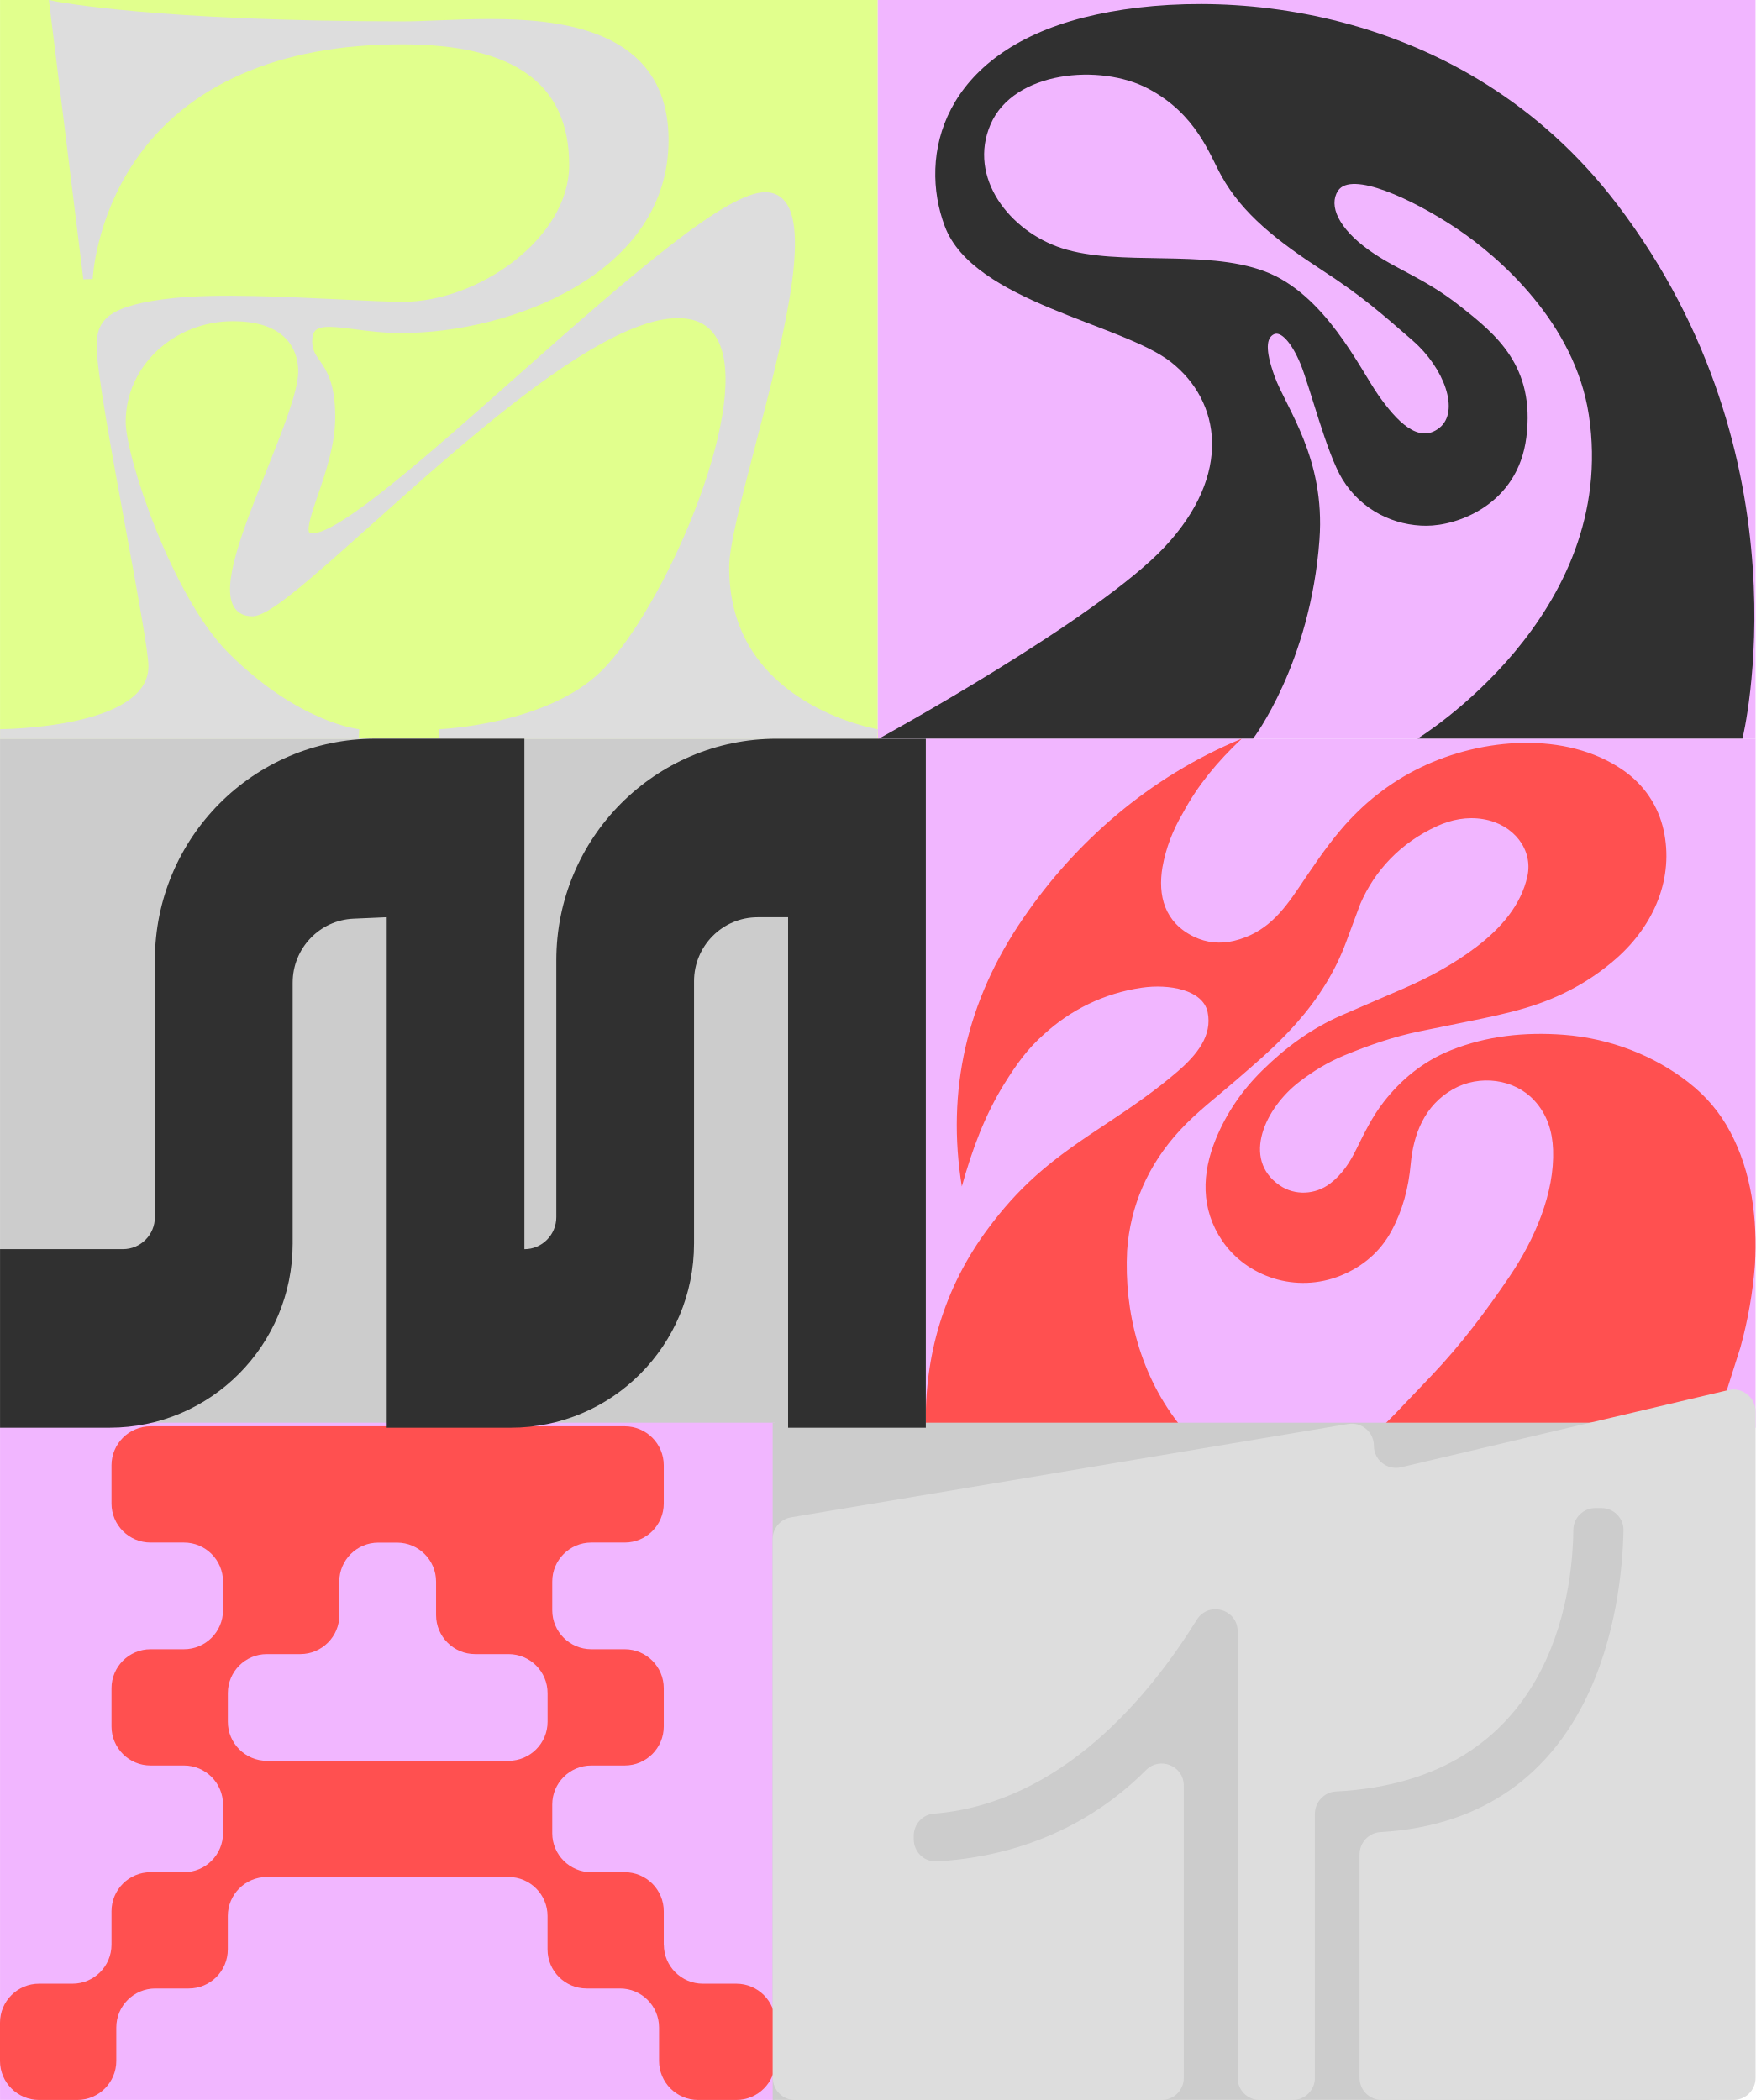
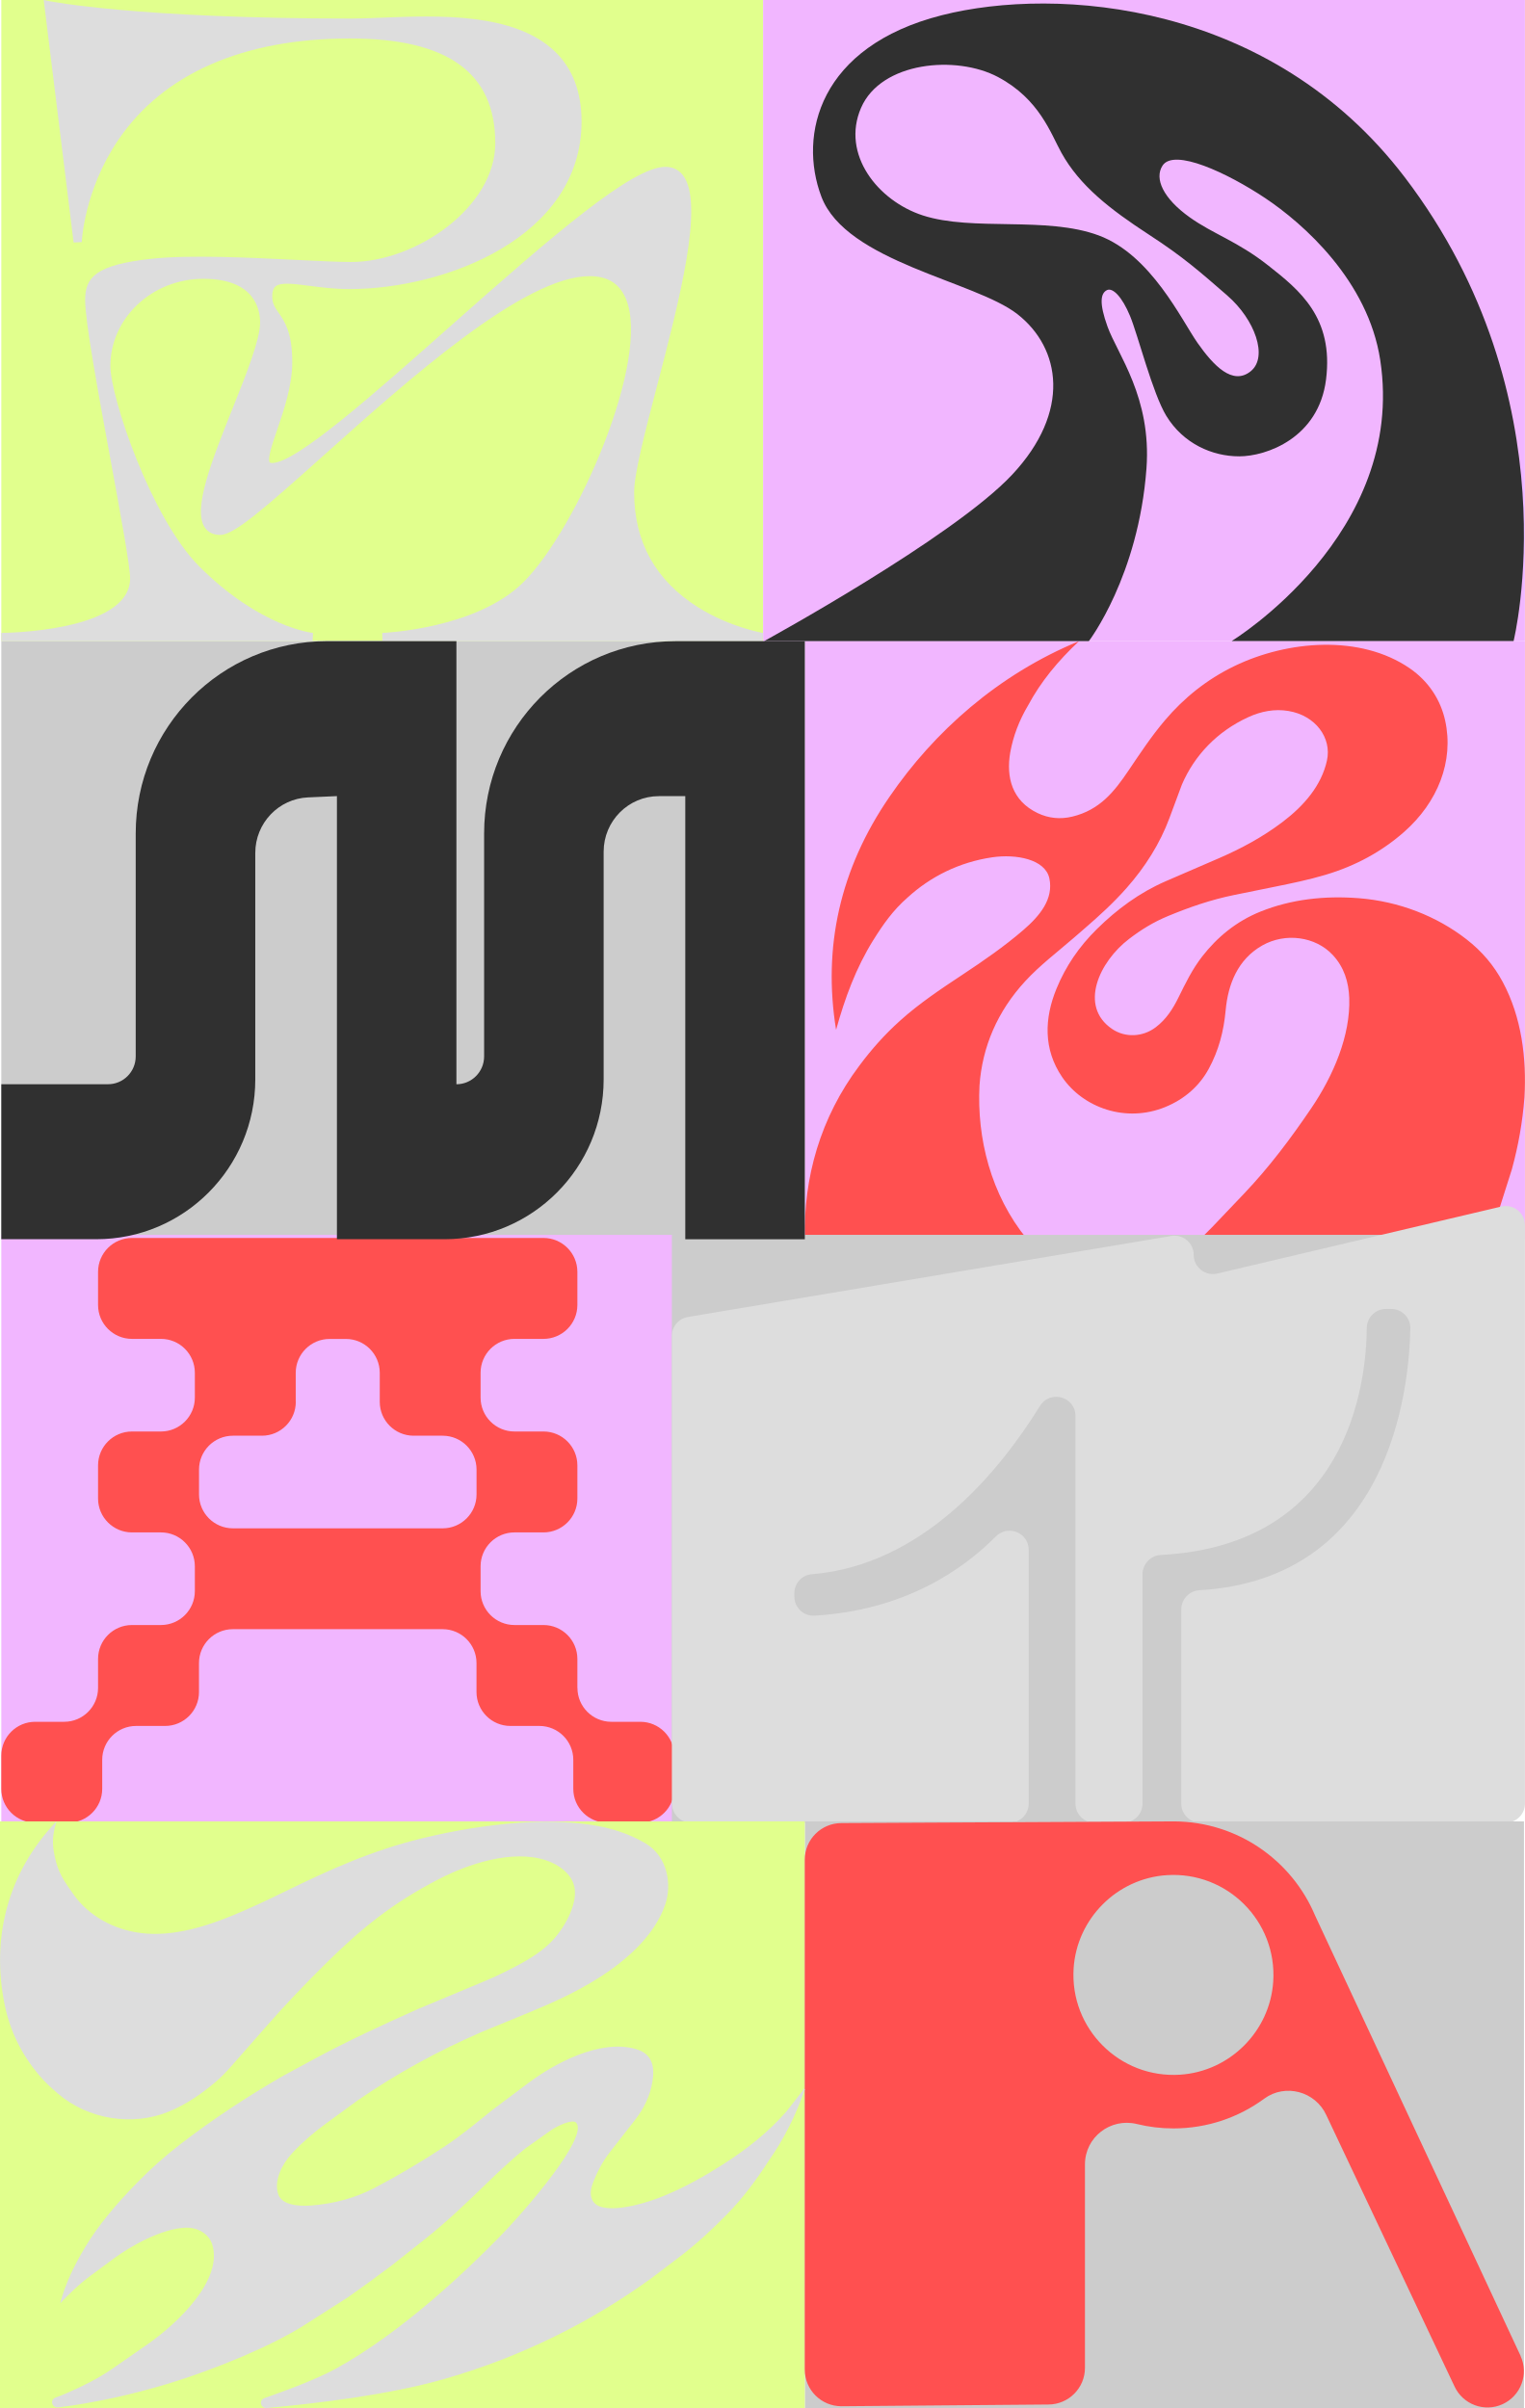
- <svg xmlns="http://www.w3.org/2000/svg" id="Layer_1" version="1.1" viewBox="0 0 440.66 527.24">
+ <svg xmlns="http://www.w3.org/2000/svg" id="Layer_1" version="1.1" viewBox="0 0 441.03 696.53">
  <defs>
    <style>
      .st0 {
        fill: #ff5050;
      }

      .st1 {
        fill: #ccc;
      }

      .st2 {
        fill: #303030;
      }

      .st3 {
        fill: #ddd;
      }

      .st4 {
        fill: #f1b6ff;
      }

      .st5 {
        fill: #e1ff8d;
      }
    </style>
  </defs>
-   <rect class="st5" x=".01" width="220.32" height="185.45" />
-   <rect class="st1" x=".01" y="185.45" width="232.38" height="173.02" />
-   <rect class="st4" x="220.33" width="220.32" height="185.45" />
-   <rect class="st4" x="232.39" y="185.45" width="208.27" height="173.02" />
-   <path class="st3" d="M183.03,142.42c0-5.4,3.04-17.07,6.57-30.59,6.48-24.84,13.84-53,7.54-61.14-1.25-1.61-2.96-2.43-5.07-2.43-9.51,0-31.81,19.13-62.27,46.16-21.89,19.42-44.54,39.51-51.46,39.51-.26,0-.58-.04-.7-.2-.73-1.03.78-5.44,2.12-9.33,1.96-5.71,4.39-12.82,4.39-19.66,0-8.57-2.19-11.73-3.95-14.28-1.07-1.54-1.84-2.66-1.84-4.75,0-1.36.3-2.29.9-2.82,1.48-1.29,5.16-.82,9.8-.22,3.41.44,7.27.95,11.55.95,27.91,0,67.21-15.04,67.21-48.48,0-8.52-2.59-15.33-7.7-20.24-11.78-11.32-33.96-10.44-50.16-9.78-3.12.13-6.08.25-8.53.25-62.15,0-87.31-4.99-87.55-5.04l-1.61-.33,8.65,70.14,2.35-.1c0-.15.66-14.93,10.52-29.5,13.01-19.24,36.19-29.41,67.04-29.41,28.3,0,42.04,9.91,42.04,30.29,0,18.5-22.93,34.36-41.69,34.36-3.54,0-9.02-.27-15.38-.58-13.89-.68-31.16-1.54-42.24-.36-16.33,1.74-19.31,5.4-19.31,11.96,0,6.19,3.75,26.59,7.37,46.31,2.9,15.78,5.64,30.69,5.64,34.19C37.26,182.89.37,183.07.01,183.07v2.36h90.03l.11-2.36c-.15,0-15.26-1.6-32.86-19.2-14.04-14.04-25.74-49.14-25.74-57.98,0-13.92,12.08-25.24,26.91-25.24s16.4,8.84,16.4,12.64c0,4.9-4.02,14.98-7.92,24.74-6.01,15.04-11.68,29.26-8.07,34.57.96,1.41,2.46,2.13,4.48,2.13,4.01,0,13.03-7.91,29.94-23.05,24.42-21.86,57.86-51.8,76.87-51.8,5.23,0,8.67,2.15,10.51,6.59,7.2,17.38-14,66.27-29.62,81.89-13.62,13.62-40.6,14.71-40.87,14.72l.04,2.36h109.93l.19-2.35c-.09-.02-9.51-1.59-18.78-7.4-12.3-7.73-18.53-18.91-18.53-33.24v-.03Z" />
-   <path class="st0" d="M252.21,271.92c2.81-4.52,5.72-8.66,9.9-12.3,6.58-6.03,14.94-10.24,24.49-11.64,6.81-1,15.33.51,16.52,6.11,1.24,5.92-2.69,10.76-7.57,14.96-5.53,4.76-11.42,8.82-17.63,12.93-6.33,4.19-12.42,8.26-17.93,13.21-4.55,4.09-8.3,8.32-11.84,13.08-11.26,15-16.21,32.4-15.74,50.18h64.26c-10.53-12.89-14.54-29.26-13.76-44.46.79-11.16,5.17-21.44,13.23-30.18,4.24-4.6,9.22-8.36,14-12.5l3.15-2.73c4.35-3.76,8.38-7.44,12.15-11.71,5.42-6.13,9.69-12.92,12.41-20.26l3.6-9.68c3.58-8.31,10.08-15.33,19.29-19.53,3.57-1.63,7.52-2.42,11.54-1.74,7.77,1.3,12.57,7.73,11.11,14.35-1.58,7.16-6.55,13-12.87,17.78-5.67,4.29-11.82,7.63-18.56,10.54l-15.1,6.53c-7.75,3.35-14.31,8.27-19.96,13.84-5.26,5.17-9.07,10.84-11.71,17.25-3.55,8.62-3.84,17.56,1.6,25.57,6.09,8.97,18.49,13.33,29.81,8.71,5.69-2.32,9.96-6.18,12.61-11.07,2.9-5.35,4.34-10.89,4.89-16.92.68-7.45,3.44-14.71,10.61-18.77,6.67-3.77,15.37-2.6,20.36,2.76,3.29,3.53,4.6,7.83,4.77,12.42.4,10.87-4.6,22.5-10.98,31.91-5.89,8.68-12.09,16.99-19.48,24.75l-9.2,9.66-3.49,3.49h83.76l6.42-20.21c1.9-6.94,3.09-13.7,3.64-20.81.65-11.23-.79-23.17-6.27-33.38-2.55-4.76-5.92-8.81-10.5-12.37-8.56-6.66-19.48-10.97-31.12-11.88-9.88-.77-19.5.29-28.39,3.85-7.09,2.84-12.61,7.47-16.91,13-2.91,3.75-4.84,7.76-6.88,11.9-1.6,3.25-3.53,6.29-6.57,8.59-3.72,2.82-8.82,3.09-12.65.46-9.66-6.62-3.64-19.48,4.96-26.03,3.5-2.67,7.02-4.85,11.23-6.6,6.16-2.55,12.35-4.7,19.02-6.07l11.75-2.39c5.07-1.03,9.9-2.01,14.82-3.48,8.73-2.6,16.28-6.74,22.71-12.4,9.71-8.56,14.47-20.42,11.87-32.22-1.32-5.98-4.78-11.37-10.29-15.14-14.27-9.77-35.23-8.07-50.63-.63-8.04,3.88-14.65,9.26-20.08,15.65-4.01,4.72-7.21,9.61-10.6,14.62-4.03,5.96-8.22,11.36-16.23,13.29-3.5.84-6.86.49-10.01-1.01-7.47-3.56-9.15-10.43-7.95-17.49.87-4.82,2.58-9.29,5.16-13.65,3.7-6.9,8.6-12.82,14.73-18.6-23.41,9.66-41.89,26.18-54.78,44.99-14.36,20.88-19.35,43.55-15.47,67.43,2.56-9.18,5.7-17.8,10.77-25.96h.05-.04Z" />
-   <path class="st2" d="M405.86,51.23C367.2.5,305.34-4.05,272.03,4.4c-35.5,9.01-41.6,34.6-34.86,52.46,7.14,18.92,44.42,24.39,56.71,34.01,12.57,9.84,15.56,28.19-1.54,46.45-17.1,18.25-71.71,48.12-71.71,48.12h93.91s14.37-18.77,16.66-49.98c1.5-20.51-8.4-33.01-11.27-40.99-2.46-6.82-2-9.62-.18-10.54,1.68-.85,4.4,1.92,6.7,7.47,2.3,5.56,6.54,22.46,10.51,28.93,4.9,7.98,13.21,11.67,21.06,11.67s22.98-5.29,25.11-22.21c2.26-17.92-7.68-25.88-16.68-32.97s-15.91-9.08-22.76-13.97c-7.69-5.49-10.27-11.21-7.85-14.94,3.32-5.12,18.77,2.11,29.69,9.39,10.92,7.28,29.78,23.86,33.28,46.88,7.67,50.35-42.98,81.25-42.98,81.25h81.54s17.36-70.07-31.51-134.21h0ZM354.62,85.53c7.89,6.85,11.88,17.73,6.7,21.88-5.21,4.17-10.72-1.64-15.33-8.19s-13.39-25.45-28.58-31.11c-15.18-5.66-36.44-1.1-50.9-5.8-13.04-4.24-23.66-17.71-17.86-31.11s27.53-15.33,39.59-8.93,15.31,16.45,18.37,21.94c5.29,9.51,13.96,16.28,25.39,23.72,9.98,6.49,14.73,10.75,22.62,17.59h0Z" />
-   <rect class="st4" x=".01" y="357.19" width="194.58" height="170.03" />
-   <rect class="st1" x="193.94" y="357.19" width="235.16" height="170.03" />
-   <path class="st0" d="M166.61,488.24v-8.39c0-5.41-4.39-9.8-9.8-9.8h-8.39c-5.41,0-9.8-4.39-9.8-9.8v-7.19c0-5.41,4.39-9.8,9.8-9.8h8.39c5.41,0,9.8-4.39,9.8-9.8v-9.59c0-5.41-4.39-9.8-9.8-9.8h-8.39c-5.41,0-9.8-4.39-9.8-9.8v-7.19c0-5.41,4.39-9.8,9.8-9.8h8.39c5.41,0,9.8-4.39,9.8-9.8v-9.59c0-5.41-4.39-9.8-9.8-9.8H37.79c-5.41,0-9.8,4.39-9.8,9.8v9.59c0,5.41,4.39,9.8,9.8,9.8h8.39c5.41,0,9.8,4.39,9.8,9.8v7.19c0,5.41-4.39,9.8-9.8,9.8h-8.39c-5.41,0-9.8,4.39-9.8,9.8v9.59c0,5.41,4.39,9.8,9.8,9.8h8.39c5.41,0,9.8,4.39,9.8,9.8v7.19c0,5.41-4.39,9.8-9.8,9.8h-8.39c-5.41,0-9.8,4.39-9.8,9.8v8.39c0,5.41-4.39,9.8-9.8,9.8h-8.39c-5.41,0-9.8,4.39-9.8,9.8v9.59c0,5.41,4.39,9.8,9.8,9.8h9.59c5.41,0,9.8-4.39,9.8-9.8v-8.39c0-5.41,4.39-9.8,9.8-9.8h8.39c5.41,0,9.8-4.39,9.8-9.8v-8.39c0-5.41,4.39-9.8,9.8-9.8h60.66c5.41,0,9.8,4.39,9.8,9.8v8.39c0,5.41,4.39,9.8,9.8,9.8h8.39c5.41,0,9.8,4.39,9.8,9.8v8.39c0,5.41,4.39,9.8,9.8,9.8h9.59c5.41,0,9.8-4.39,9.8-9.8v-9.59c0-5.41-4.39-9.8-9.8-9.8h-8.39c-5.41,0-9.8-4.39-9.8-9.8h-.02ZM85.16,405.49v-8.39c0-5.41,4.39-9.8,9.8-9.8h4.7c5.41,0,9.8,4.39,9.8,9.8v8.39c0,5.41,4.39,9.8,9.8,9.8h8.39c5.41,0,9.8,4.39,9.8,9.8v7.19c0,5.41-4.39,9.8-9.8,9.8h-60.66c-5.41,0-9.8-4.39-9.8-9.8v-7.19c0-5.41,4.39-9.8,9.8-9.8h8.39c5.41,0,9.8-4.39,9.8-9.8h-.02Z" />
-   <path class="st3" d="M193.94,521.68v-135.26c0-2.71,1.96-5.02,4.63-5.47l139.83-23.44c3.38-.57,6.46,2.04,6.46,5.47h0c0,3.58,3.34,6.22,6.82,5.4l82.16-19.38c3.48-.82,6.82,1.82,6.82,5.4v167.29c0,3.06-2.48,5.54-5.54,5.54h-88.32c-3.06,0-5.54-2.48-5.54-5.54v-56.09c0-2.95,2.27-5.44,5.21-5.61,55.09-3.24,60.69-57.86,61.04-75.75.06-3.09-2.45-5.62-5.54-5.62h-1.51c-3.04,0-5.51,2.44-5.54,5.48-.16,16.19-5.37,62.89-59.67,65.69-2.86.15-5.2,2.68-5.2,5.55v66.36c0,3.06-2.48,5.54-5.54,5.54h-8.31c-3.06,0-5.54-2.48-5.54-5.54v-112.12c0-5.6-7.33-7.65-10.27-2.89-11.9,19.23-34.06,46.1-66.03,48.67-2.84.23-5,2.67-5,5.52v.92c0,3.16,2.64,5.73,5.8,5.54,26.24-1.55,43.07-13.42,52.48-22.91,3.5-3.53,9.5-1.09,9.5,3.88v73.39c0,3.06-2.48,5.54-5.54,5.54h-92.07c-3.06,0-5.54-2.48-5.54-5.54l-.05-.02Z" />
-   <path class="st2" d="M232.39,358.46h-34.57v-128.17h-7.63c-8.83,0-15.98,7.2-15.98,16.07v65.86c0,25.53-20.59,46.23-45.98,46.23h-31.16v-128.17l-8.34.37c-8.54.38-15.27,7.46-15.27,16.06v65.51c0,25.53-20.59,46.23-45.98,46.23H.01v-44.83h30.86c4.42,0,8.01-3.6,8.01-8.05v-64.49c0-30.72,24.77-55.62,55.32-55.62h37.43v128.17h0c4.42,0,8.01-3.6,8.01-8.05v-64.49c0-30.72,24.77-55.62,55.32-55.62h37.43v173h0Z" />
+   <rect class="st5" x=".38" width="220.32" height="185.45" />
+   <rect class="st1" x=".38" y="185.45" width="232.38" height="173.02" />
+   <rect class="st4" x="220.7" width="220.32" height="185.45" />
+   <rect class="st4" x="232.76" y="185.45" width="208.27" height="173.02" />
+   <path class="st3" d="M183.4,142.42c0-5.4,3.04-17.07,6.57-30.59,6.48-24.84,13.84-53,7.54-61.14-1.25-1.61-2.96-2.43-5.07-2.43-9.51,0-31.81,19.13-62.27,46.16-21.89,19.42-44.54,39.51-51.46,39.51-.26,0-.58-.04-.7-.2-.73-1.03.78-5.44,2.12-9.33,1.96-5.71,4.39-12.82,4.39-19.66,0-8.57-2.19-11.73-3.95-14.28-1.07-1.54-1.84-2.66-1.84-4.75,0-1.36.3-2.29.9-2.82,1.48-1.29,5.16-.82,9.8-.22,3.41.44,7.27.95,11.55.95,27.91,0,67.21-15.04,67.21-48.48,0-8.52-2.59-15.33-7.7-20.24-11.78-11.32-33.96-10.44-50.16-9.78-3.12.13-6.08.25-8.53.25-62.15,0-87.31-4.99-87.55-5.04l-1.61-.33,8.65,70.14,2.35-.1c0-.15.66-14.93,10.52-29.5,13.01-19.24,36.19-29.41,67.04-29.41,28.3,0,42.04,9.91,42.04,30.29,0,18.5-22.93,34.36-41.69,34.36-3.54,0-9.02-.27-15.38-.58-13.89-.68-31.16-1.54-42.24-.36-16.33,1.74-19.31,5.4-19.31,11.96,0,6.19,3.75,26.59,7.37,46.31,2.9,15.78,5.64,30.69,5.64,34.19,0,15.59-36.89,15.77-37.25,15.77v2.36h90.03l.11-2.36c-.15,0-15.26-1.6-32.86-19.2-14.04-14.04-25.74-49.14-25.74-57.98,0-13.92,12.08-25.24,26.91-25.24s16.4,8.84,16.4,12.64c0,4.9-4.02,14.98-7.92,24.74-6.01,15.04-11.68,29.26-8.07,34.57.96,1.41,2.46,2.13,4.48,2.13,4.01,0,13.03-7.91,29.94-23.05,24.42-21.86,57.86-51.8,76.87-51.8,5.23,0,8.67,2.15,10.51,6.59,7.2,17.38-14,66.27-29.62,81.89-13.62,13.62-40.6,14.71-40.87,14.72l.04,2.36h109.93l.19-2.35c-.09-.02-9.51-1.59-18.78-7.4-12.3-7.73-18.53-18.91-18.53-33.24v-.03Z" />
+   <path class="st0" d="M252.58,271.92c2.81-4.52,5.72-8.66,9.9-12.3,6.58-6.03,14.94-10.24,24.49-11.64,6.81-1,15.33.51,16.52,6.11,1.24,5.92-2.69,10.76-7.57,14.96-5.53,4.76-11.42,8.82-17.63,12.93-6.33,4.19-12.42,8.26-17.93,13.21-4.55,4.09-8.3,8.32-11.84,13.08-11.26,15-16.21,32.4-15.74,50.18h64.26c-10.53-12.89-14.54-29.26-13.76-44.46.79-11.16,5.17-21.44,13.23-30.18,4.24-4.6,9.22-8.36,14-12.5l3.15-2.73c4.35-3.76,8.38-7.44,12.15-11.71,5.42-6.13,9.69-12.92,12.41-20.26l3.6-9.68c3.58-8.31,10.08-15.33,19.29-19.53,3.57-1.63,7.52-2.42,11.54-1.74,7.77,1.3,12.57,7.73,11.11,14.35-1.58,7.16-6.55,13-12.87,17.78-5.67,4.29-11.82,7.63-18.56,10.54l-15.1,6.53c-7.75,3.35-14.31,8.27-19.96,13.84-5.26,5.17-9.07,10.84-11.71,17.25-3.55,8.62-3.84,17.56,1.6,25.57,6.09,8.97,18.49,13.33,29.81,8.71,5.69-2.32,9.96-6.18,12.61-11.07,2.9-5.35,4.34-10.89,4.89-16.92.68-7.45,3.44-14.71,10.61-18.77,6.67-3.77,15.37-2.6,20.36,2.76,3.29,3.53,4.6,7.83,4.77,12.42.4,10.87-4.6,22.5-10.98,31.91-5.89,8.68-12.09,16.99-19.48,24.75l-9.2,9.66-3.49,3.49h83.76l6.42-20.21c1.9-6.94,3.09-13.7,3.64-20.81.65-11.23-.79-23.17-6.27-33.38-2.55-4.76-5.92-8.81-10.5-12.37-8.56-6.66-19.48-10.97-31.12-11.88-9.88-.77-19.5.29-28.39,3.85-7.09,2.84-12.61,7.47-16.91,13-2.91,3.75-4.84,7.76-6.88,11.9-1.6,3.25-3.53,6.29-6.57,8.59-3.72,2.82-8.82,3.09-12.65.46-9.66-6.62-3.64-19.48,4.96-26.03,3.5-2.67,7.02-4.85,11.23-6.6,6.16-2.55,12.35-4.7,19.02-6.07l11.75-2.39c5.07-1.03,9.9-2.01,14.82-3.48,8.73-2.6,16.28-6.74,22.71-12.4,9.71-8.56,14.47-20.42,11.87-32.22-1.32-5.98-4.78-11.37-10.29-15.14-14.27-9.77-35.23-8.07-50.63-.63-8.04,3.88-14.65,9.26-20.08,15.65-4.01,4.72-7.21,9.61-10.6,14.62-4.03,5.96-8.22,11.36-16.23,13.29-3.5.84-6.86.49-10.01-1.01-7.47-3.56-9.15-10.43-7.95-17.49.87-4.82,2.58-9.29,5.16-13.65,3.7-6.9,8.6-12.82,14.73-18.6-23.41,9.66-41.89,26.18-54.78,44.99-14.36,20.88-19.35,43.55-15.47,67.43,2.56-9.18,5.7-17.8,10.77-25.96h.05-.04Z" />
+   <path class="st2" d="M406.23,51.23C367.57.5,305.71-4.05,272.4,4.4c-35.5,9.01-41.6,34.6-34.86,52.46,7.14,18.92,44.42,24.39,56.71,34.01,12.57,9.84,15.56,28.19-1.54,46.45-17.1,18.25-71.71,48.12-71.71,48.12h93.91s14.37-18.77,16.66-49.98c1.5-20.51-8.4-33.01-11.27-40.99-2.46-6.82-2-9.62-.18-10.54,1.68-.85,4.4,1.92,6.7,7.47,2.3,5.56,6.54,22.46,10.51,28.93,4.9,7.98,13.21,11.67,21.06,11.67s22.98-5.29,25.11-22.21c2.26-17.92-7.68-25.88-16.68-32.97s-15.91-9.08-22.76-13.97c-7.69-5.49-10.27-11.21-7.85-14.94,3.32-5.12,18.77,2.11,29.69,9.39,10.92,7.28,29.78,23.86,33.28,46.88,7.67,50.35-42.98,81.25-42.98,81.25h81.54s17.36-70.07-31.51-134.21h0ZM354.99,85.53c7.89,6.85,11.88,17.73,6.7,21.88-5.21,4.17-10.72-1.64-15.33-8.19s-13.39-25.45-28.58-31.11c-15.18-5.66-36.44-1.1-50.9-5.8-13.04-4.24-23.66-17.71-17.86-31.11s27.53-15.33,39.59-8.93,15.31,16.45,18.37,21.94c5.29,9.51,13.96,16.28,25.39,23.72,9.98,6.49,14.73,10.75,22.62,17.59h0Z" />
+   <rect class="st4" x=".38" y="357.19" width="194.58" height="170.03" />
+   <rect class="st1" x="194.31" y="357.19" width="235.16" height="170.03" />
+   <path class="st0" d="M166.98,488.24v-8.39c0-5.41-4.39-9.8-9.8-9.8h-8.39c-5.41,0-9.8-4.39-9.8-9.8v-7.19c0-5.41,4.39-9.8,9.8-9.8h8.39c5.41,0,9.8-4.39,9.8-9.8v-9.59c0-5.41-4.39-9.8-9.8-9.8h-8.39c-5.41,0-9.8-4.39-9.8-9.8v-7.19c0-5.41,4.39-9.8,9.8-9.8h8.39c5.41,0,9.8-4.39,9.8-9.8v-9.59c0-5.41-4.39-9.8-9.8-9.8H38.16c-5.41,0-9.8,4.39-9.8,9.8v9.59c0,5.41,4.39,9.8,9.8,9.8h8.39c5.41,0,9.8,4.39,9.8,9.8v7.19c0,5.41-4.39,9.8-9.8,9.8h-8.39c-5.41,0-9.8,4.39-9.8,9.8v9.59c0,5.41,4.39,9.8,9.8,9.8h8.39c5.41,0,9.8,4.39,9.8,9.8v7.19c0,5.41-4.39,9.8-9.8,9.8h-8.39c-5.41,0-9.8,4.39-9.8,9.8v8.39c0,5.41-4.39,9.8-9.8,9.8h-8.39c-5.41,0-9.8,4.39-9.8,9.8v9.59c0,5.41,4.39,9.8,9.8,9.8h9.59c5.41,0,9.8-4.39,9.8-9.8v-8.39c0-5.41,4.39-9.8,9.8-9.8h8.39c5.41,0,9.8-4.39,9.8-9.8v-8.39c0-5.41,4.39-9.8,9.8-9.8h60.66c5.41,0,9.8,4.39,9.8,9.8v8.39c0,5.41,4.39,9.8,9.8,9.8h8.39c5.41,0,9.8,4.39,9.8,9.8v8.39c0,5.41,4.39,9.8,9.8,9.8h9.59c5.41,0,9.8-4.39,9.8-9.8v-9.59c0-5.41-4.39-9.8-9.8-9.8h-8.39c-5.41,0-9.8-4.39-9.8-9.8h-.02ZM85.53,405.49v-8.39c0-5.41,4.39-9.8,9.8-9.8h4.7c5.41,0,9.8,4.39,9.8,9.8v8.39c0,5.41,4.39,9.8,9.8,9.8h8.39c5.41,0,9.8,4.39,9.8,9.8v7.19c0,5.41-4.39,9.8-9.8,9.8h-60.66c-5.41,0-9.8-4.39-9.8-9.8v-7.19c0-5.41,4.39-9.8,9.8-9.8h8.39c5.41,0,9.8-4.39,9.8-9.8h-.02Z" />
+   <path class="st3" d="M194.31,521.68v-135.26c0-2.71,1.96-5.02,4.63-5.47l139.83-23.44c3.38-.57,6.46,2.04,6.46,5.47h0c0,3.58,3.34,6.22,6.82,5.4l82.16-19.38c3.48-.82,6.82,1.82,6.82,5.4v167.29c0,3.06-2.48,5.54-5.54,5.54h-88.32c-3.06,0-5.54-2.48-5.54-5.54v-56.09c0-2.95,2.27-5.44,5.21-5.61,55.09-3.24,60.69-57.86,61.04-75.75.06-3.09-2.45-5.62-5.54-5.62h-1.51c-3.04,0-5.51,2.44-5.54,5.48-.16,16.19-5.37,62.89-59.67,65.69-2.86.15-5.2,2.68-5.2,5.55v66.36c0,3.06-2.48,5.54-5.54,5.54h-8.31c-3.06,0-5.54-2.48-5.54-5.54v-112.12c0-5.6-7.33-7.65-10.27-2.89-11.9,19.23-34.06,46.1-66.03,48.67-2.84.23-5,2.67-5,5.52v.92c0,3.16,2.64,5.73,5.8,5.54,26.24-1.55,43.07-13.42,52.48-22.91,3.5-3.53,9.5-1.09,9.5,3.88v73.39c0,3.06-2.48,5.54-5.54,5.54h-92.07c-3.06,0-5.54-2.48-5.54-5.54l-.05-.02Z" />
+   <path class="st2" d="M232.76,358.46h-34.57v-128.17h-7.63c-8.83,0-15.98,7.2-15.98,16.07v65.86c0,25.53-20.59,46.23-45.98,46.23h-31.16v-128.17l-8.34.37c-8.54.38-15.27,7.46-15.27,16.06v65.51c0,25.53-20.59,46.23-45.98,46.23H.38v-44.83h30.86c4.42,0,8.01-3.6,8.01-8.05v-64.49c0-30.72,24.77-55.62,55.32-55.62h37.43v128.17h0c4.42,0,8.01-3.6,8.01-8.05v-64.49c0-30.72,24.77-55.62,55.32-55.62h37.43v173h0Z" />
+   <rect class="st1" x="232.75" y="526.85" width="207.99" height="169.68" />
+   <rect class="st5" x="0" y="526.85" width="232.75" height="169.68" />
+   <path class="st0" d="M439.78,681.48l-59.45-127.4c-6.69-15.93-22.39-27.13-40.72-27.23h0s-96.26.49-96.26.49c-5.86,0-10.61,4.75-10.61,10.61v147.46c0,5.86,4.75,10.61,10.61,10.61l59.82-.5c5.86,0,10.61-4.75,10.61-10.61v-58.84c0-7.86,7.38-13.55,15.02-11.68,3.38.83,6.92,1.27,10.56,1.27,9.83,0,18.9-3.19,26.26-8.6,6.11-4.49,14.83-2.11,17.98,4.79l37.03,78.38c2.42,5.28,8.66,7.61,13.94,5.19,5.28-2.42,7.61-8.66,5.19-13.94ZM341.27,600.12c-17.44,1.12-31.88-13.31-30.77-30.74.92-14.41,12.56-26.06,26.97-26.98,17.44-1.12,31.88,13.32,30.76,30.75-.92,14.41-12.56,26.05-26.97,26.97Z" />
+   <path class="st3" d="M232.72,604.34c-.26-.18-.28-.25-.3-.17l-.15.42-4.9,6.26c-5.09,5.79-11.19,10.68-18.08,15.09-5.46,3.49-10.96,6.61-17.21,9.2-4.7,1.95-12.91,4.44-17.82,3.33-3.51-.79-3.96-3.86-2.9-6.72,1.25-3.34,2.84-6.44,5.13-9.37l7.11-9.1c2.7-3.47,4.46-7.12,5.11-11.28.62-3.98.15-7.87-4.81-9.3-10.43-3.01-23.72,4.29-31.08,9.81l-10.38,7.77c-4.62,3.74-9.03,7.43-14.12,10.78-6.46,4.25-13,8.13-19.99,11.81-5.51,2.89-11.7,4.58-18.41,5.09-3.91.29-8.47-.26-9.46-3.27-1.3-3.92,1.08-8.68,4.02-11.85,2.95-3.17,6.2-5.97,9.83-8.62l9.21-6.73c10.96-7.54,22.79-14.08,35.58-19.64l14.3-5.89c6.98-2.87,13.54-5.92,19.67-9.8,8.57-5.4,16.42-12.66,19.34-21.33,1.95-5.8.66-13.84-5.73-17.63-4.91-2.92-10.55-4.66-16.52-5.46-6.77-.9-13.34-.99-20.09-.49-9.59.72-18.73,2.24-27.83,4.45-14.95,3.64-26.94,9.14-39.97,15.5-4.92,2.4-9.61,4.64-14.74,6.75-7.88,3.25-17.4,6.31-26.63,5.21-8.22-.98-15.37-5.19-19.54-11.05-3.03-4.27-4.55-6.48-5.52-11.06-.87-4.09-.64-6.26.49-10.2-14.24,14.91-18.93,33.88-14.96,53.13,1.5,7.3,4.7,14.1,9.98,20.33,1.65,1.96,3.47,3.63,5.44,5.31,8.64,7.4,21.48,9.54,32.07,5.16,5.11-2.12,9.41-5.11,13.37-8.46,1.87-1.57,3.38-3.18,4.94-4.97l10.12-11.52c5.4-6.15,10.96-11.97,16.86-17.8,10.11-10.01,19.21-17.5,32.87-24.54,8.25-4.26,21.08-8.63,30.9-5.38,3.74,1.24,6.85,3.65,7.95,6.77,1.74,4.94-2.26,12.26-5.93,16.25-2.85,3.09-6.48,5.38-10.46,7.48-3.15,1.66-6.17,3.14-9.53,4.54l-18.95,7.92c-10.37,4.63-20.5,9.3-30.29,14.6l-8.83,4.78c-10.47,6.04-20.35,12.56-29.65,19.72-4.66,3.59-8.82,7.3-12.76,11.37-5.57,5.73-10.94,11.92-14.88,18.52-3.08,5.18-5.67,10.4-7.18,16.19,2.69-2.8,5.32-5.42,8.52-7.79l6.93-5.13c4.92-3.65,13.76-8.6,20.57-8.95,3.84-.2,7.03,1.84,7.96,4.88,3.12,10.22-9.87,22.7-18.91,28.98l-9.94,6.9c-3.97,2.76-8.32,4.94-12.98,6.98-1.15.5-2.32.96-3.5,1.4-1.74.64-1.03,3.07.82,2.84,10.77-1.36,21.4-3.77,31.14-6.69,14.5-4.34,30.95-11.34,39.88-17.04l12.81-8.18,5.84-4.18,6.4-4.72,9.68-7.65c6.61-5.22,12.3-10.72,18.15-16.38,3.62-3.51,7.13-6.82,11.13-10.05l7.3-5.18c2-1.42,6.37-3.4,7.4-2.31,3.77,3.99-14.35,25.15-22.74,33.67-8.39,8.51-27.27,26.82-46.78,37.53-5.26,2.88-13.68,6.07-20.59,8.48-1.74.61-1.15,3.02.7,2.86,13.55-1.22,35-3.72,51.19-8.35,22.47-6.43,42.61-16.56,60.09-29.25l8.02-6.09c5.04-3.83,9.45-7.93,13.76-12.34,4.67-4.78,8.4-9.82,11.89-15.23,4.64-6.57,8.06-13.54,10.62-20.91h-.03Z" />
</svg>
